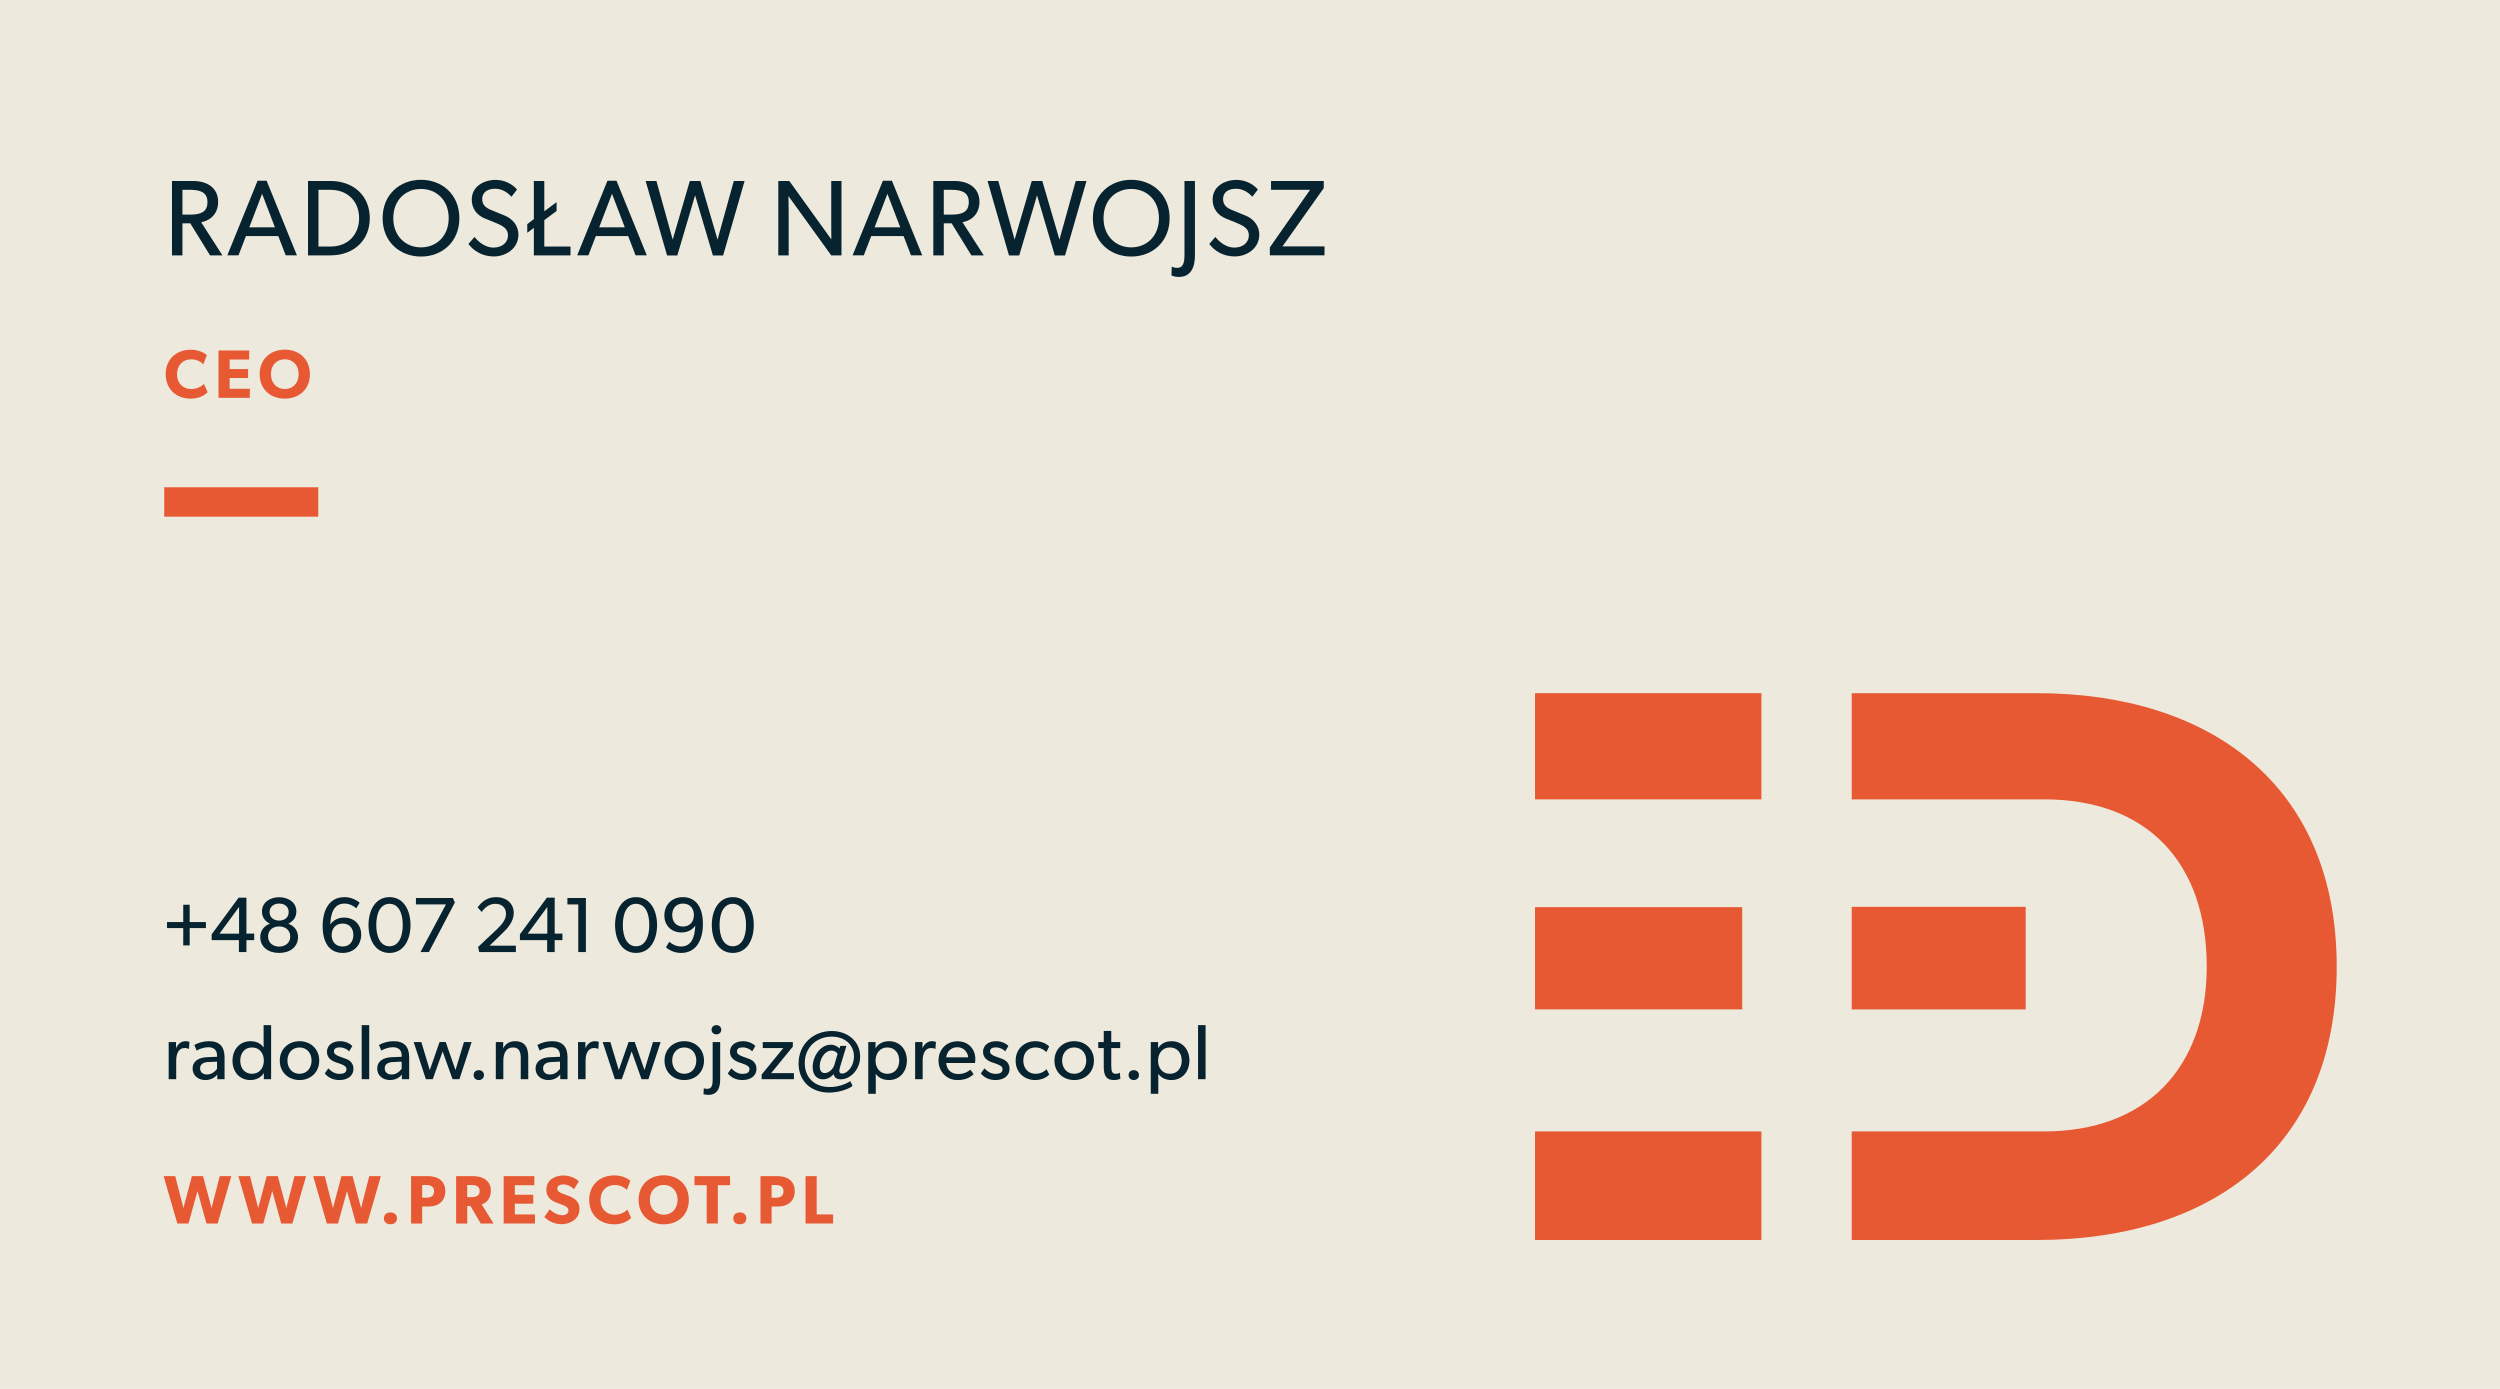
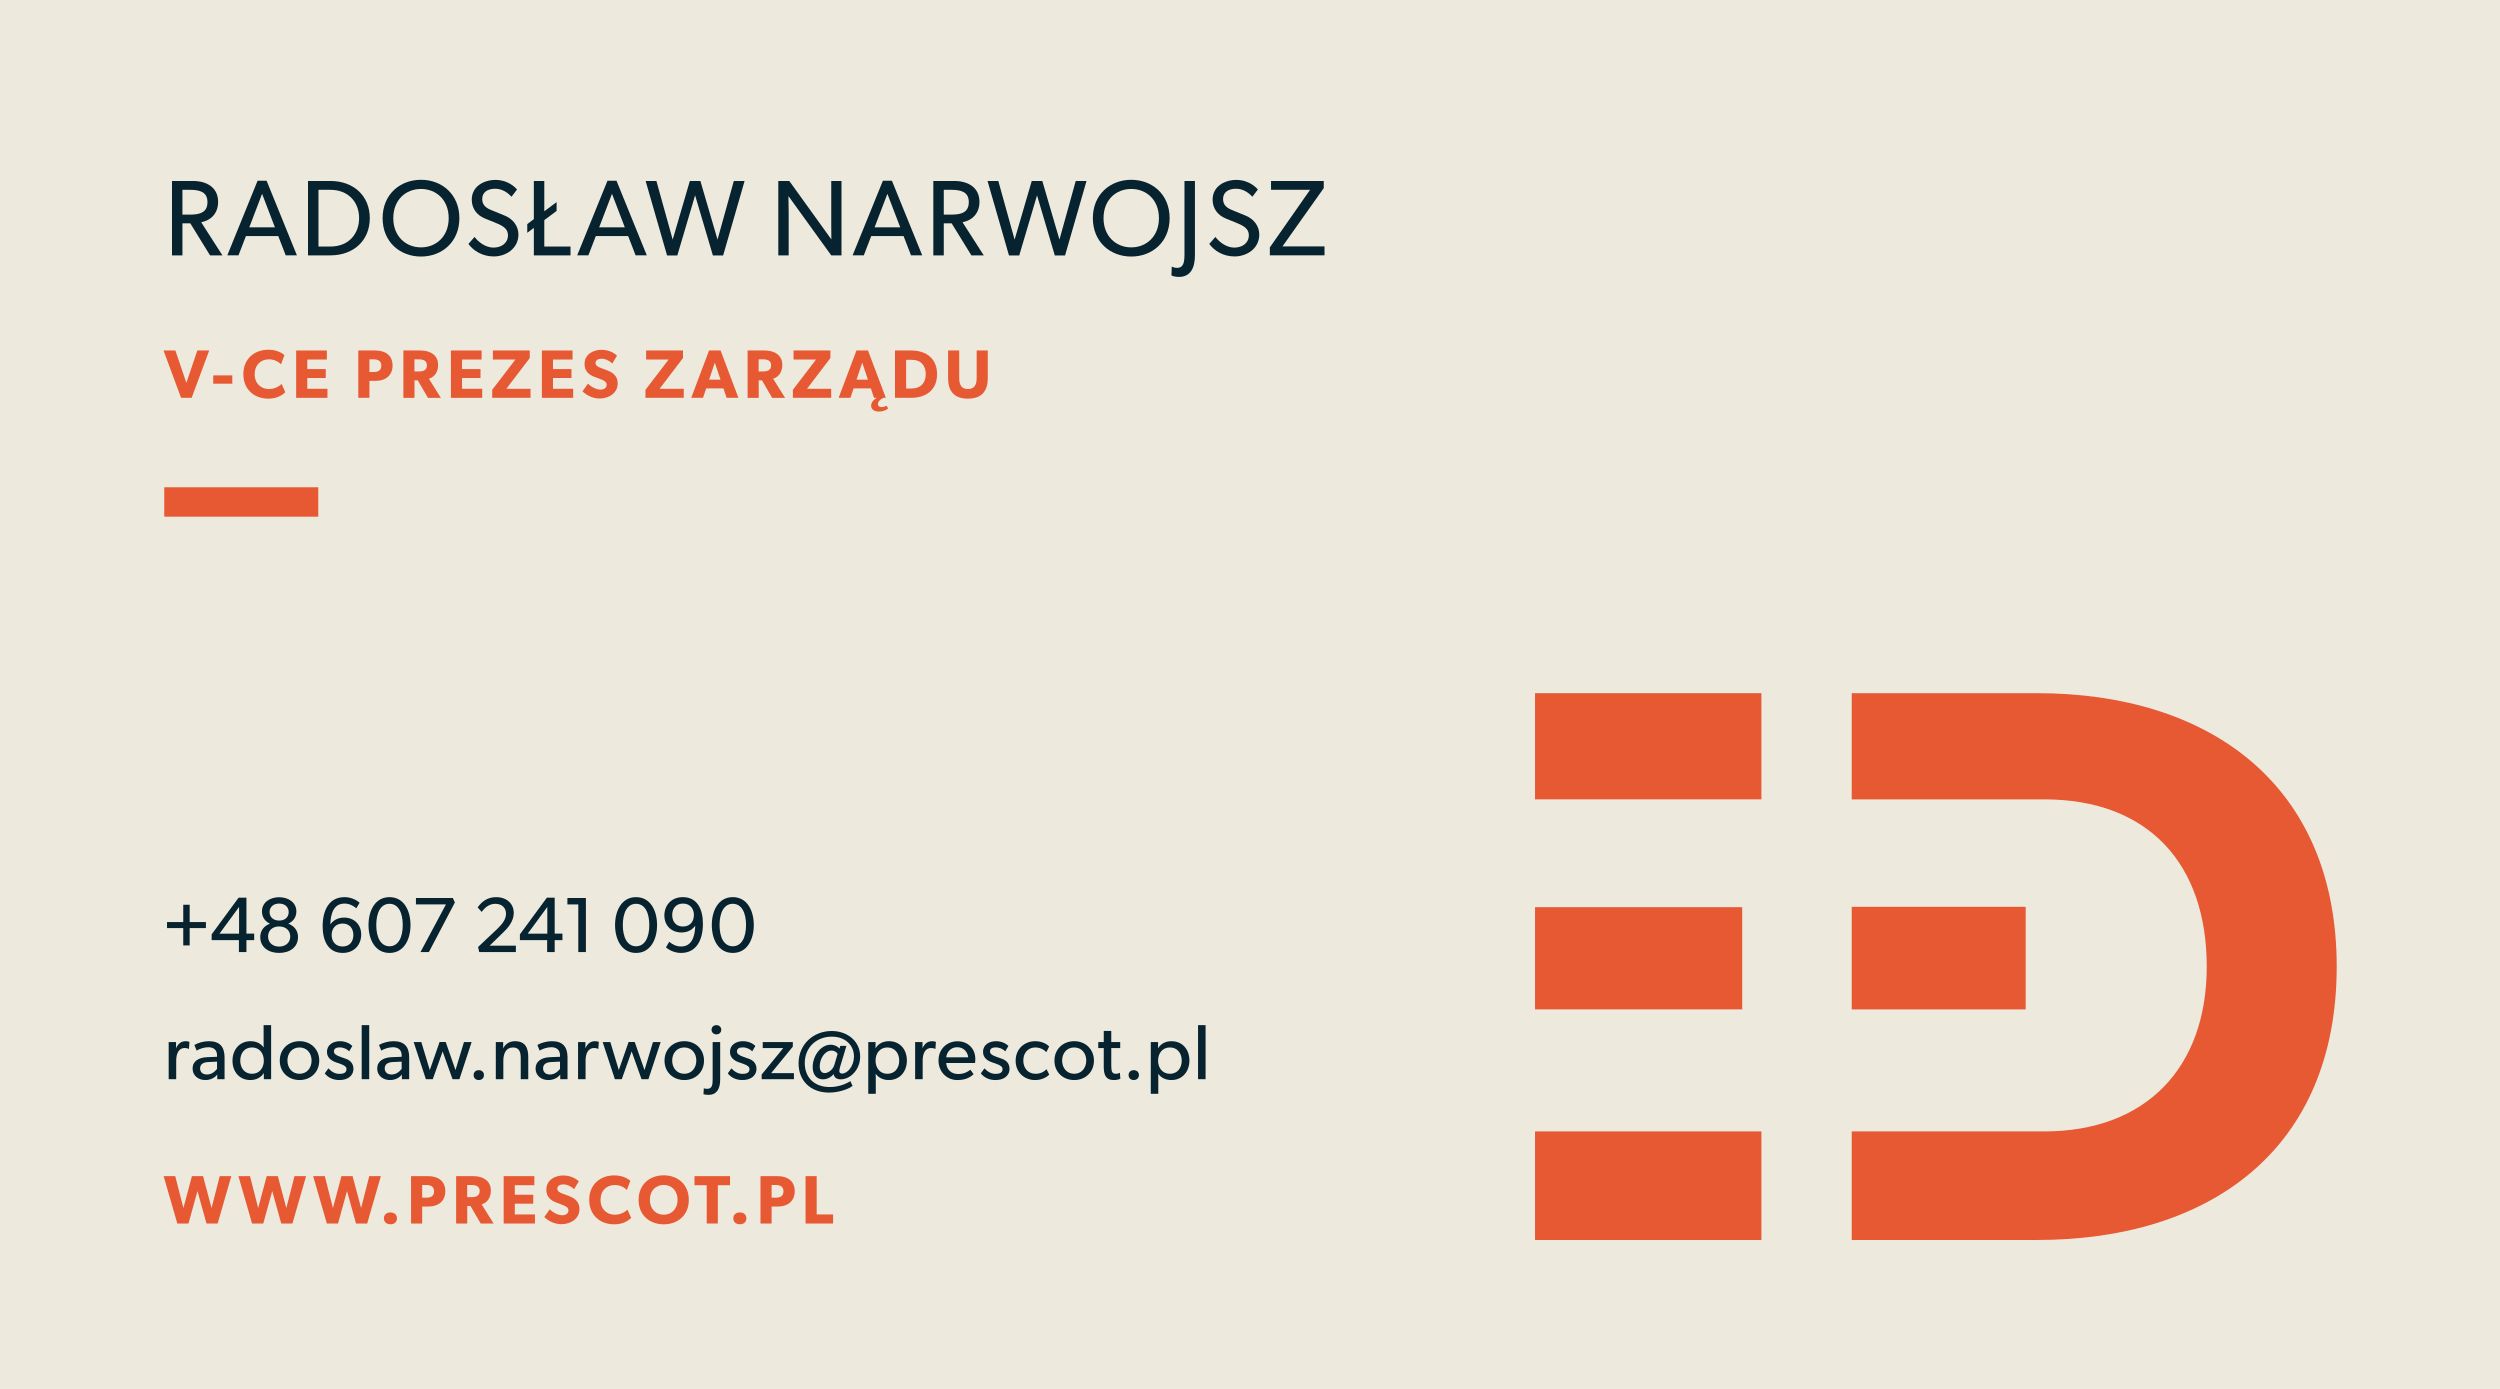
<svg xmlns="http://www.w3.org/2000/svg" version="1.1" width="255.118" height="141.732" viewBox="0 0 255.118 141.732">
  <defs>
    <clipPath id="clip_1">
      <path transform="matrix(1,0,0,-1,-4.251969,145.984)" d="M4.252 4.252H259.37V145.984H4.252Z" clip-rule="evenodd" />
    </clipPath>
    <clipPath id="clip_2">
      <path transform="matrix(1,0,0,-1,-4.251969,145.984)" d="M0 150.236H263.622V0H0Z" />
    </clipPath>
  </defs>
  <g clip-path="url(#clip_1)">
    <path transform="matrix(1,0,0,-1,-4.251969,145.984)" d="M0 0H263.622V150.236H0Z" fill="#eee9dd" />
    <path transform="matrix(1,0,0,-1,-4.251969,145.984)" d="M193.215 42.975H210.966V53.445H193.215Z" fill="#e65933" />
    <g clip-path="url(#clip_2)">
      <path transform="matrix(1,0,0,-1,207.8851,70.73702)" d="M0 0H-18.922V-10.836H-5.903 .729C11.322-10.836 17.307-17.387 17.307-27.901 17.307-38.252 11.08-44.721 .729-44.721H-5.903-18.922V-55.8H0C17.63-55.8 30.569-46.581 30.569-27.901 30.569-9.3 17.549 0 0 0" fill="#e65933" />
      <path transform="matrix(1,0,0,-1,-4.251969,145.984)" d="M160.898 19.447H183.998V30.526H160.898Z" fill="#e65933" />
      <path transform="matrix(1,0,0,-1,-4.251969,145.984)" d="M182.04 53.411H160.898V42.979H182.04Z" fill="#e65933" />
      <path transform="matrix(1,0,0,-1,-4.251969,145.984)" d="M160.898 64.411H183.998V75.247H160.898Z" fill="#e65933" />
      <path transform="matrix(1,0,0,-1,16.69963,120.0222)" d="M0 0H1.184L2.017-3.257 2.885 0H4.02L4.889-3.257 5.722 0H6.905L5.512-4.833H4.37L3.452-1.521 2.535-4.833H1.394Z" fill="#e65933" />
      <path transform="matrix(1,0,0,-1,24.32953,120.0222)" d="M0 0H1.184L2.017-3.257 2.885 0H4.02L4.889-3.257 5.722 0H6.905L5.512-4.833H4.37L3.452-1.521 2.535-4.833H1.394Z" fill="#e65933" />
      <path transform="matrix(1,0,0,-1,31.95933,120.0222)" d="M0 0H1.184L2.017-3.257 2.885 0H4.02L4.889-3.257 5.722 0H6.905L5.512-4.833H4.37L3.452-1.521 2.535-4.833H1.394Z" fill="#e65933" />
      <path transform="matrix(1,0,0,-1,39.17613,124.3298)" d="M0 0C0 .378 .273 .603 .665 .603 1.064 .603 1.331 .378 1.331 0 1.331-.378 1.064-.603 .665-.603 .273-.603 0-.378 0 0" fill="#e65933" />
      <path transform="matrix(1,0,0,-1,44.29433,121.57)" d="M0 0C0 .427-.266 .644-.777 .644H-1.212V-.651H-.777C-.301-.651 0-.463 0 0M-2.346 1.548H-.616C.441 1.548 1.148 1.029 1.148 .014 1.148-.953 .505-1.556-.616-1.556H-1.212V-3.285H-2.346Z" fill="#e65933" />
      <path transform="matrix(1,0,0,-1,48.94963,121.5427)" d="M0 0C0 .441-.315 .616-.827 .616H-1.275V-.623H-.827C-.337-.623 0-.462 0 0M-2.402 1.521H-.666C.356 1.521 1.142 1.037 1.142 .042 1.142-.651 .798-1.177 .203-1.365L1.421-3.313H.104L-.939-1.526H-1.269V-3.313H-2.402Z" fill="#e65933" />
      <path transform="matrix(1,0,0,-1,51.39783,120.0222)" d="M0 0H3.131V-.925H1.135V-1.898H3.019V-2.809H1.135V-3.908H3.193V-4.833H0Z" fill="#e65933" />
      <path transform="matrix(1,0,0,-1,55.54143,124.197)" d="M0 0 .561 .792C.932 .413 1.45 .183 1.842 .183 2.179 .183 2.466 .351 2.466 .673 2.466 .918 2.298 1.079 1.898 1.226L1.226 1.478C.631 1.702 .21 2.095 .21 2.788 .21 3.811 1.128 4.244 1.947 4.244 2.55 4.244 3.152 4.006 3.523 3.649L3.04 2.844C2.76 3.124 2.34 3.334 1.94 3.334 1.611 3.334 1.331 3.194 1.331 2.906 1.331 2.599 1.639 2.479 1.821 2.409L2.543 2.137C3.152 1.905 3.593 1.527 3.593 .819 3.593-.217 2.641-.729 1.744-.729 1.016-.729 .42-.385 0 0" fill="#e65933" />
      <path transform="matrix(1,0,0,-1,60.12734,122.4392)" d="M0 0C0 1.555 1.12 2.493 2.549 2.493 3.284 2.493 3.838 2.248 4.195 1.947L3.845 1.009C3.578 1.275 3.151 1.513 2.612 1.513 1.785 1.513 1.155 .953 1.155 0 1.155-.966 1.807-1.52 2.612-1.52 3.158-1.52 3.648-1.268 3.9-.994L4.279-1.842C3.922-2.199 3.361-2.5 2.556-2.5 1.106-2.5 0-1.562 0 0" fill="#e65933" />
      <path transform="matrix(1,0,0,-1,69.14493,122.4323)" d="M0 0C0 .925-.609 1.514-1.415 1.514-2.22 1.514-2.829 .932-2.829 0-2.829-.938-2.22-1.526-1.415-1.526-.609-1.526 0-.938 0 0M-3.978-.014C-3.978 1.556-2.851 2.494-1.415 2.494 .021 2.494 1.148 1.556 1.148-.014 1.148-1.575 .021-2.507-1.415-2.507-2.851-2.507-3.978-1.575-3.978-.014" fill="#e65933" />
      <path transform="matrix(1,0,0,-1,72.11853,120.947)" d="M0 0H-1.247V.925H2.381V0H1.135V-3.908H0Z" fill="#e65933" />
      <path transform="matrix(1,0,0,-1,74.83344,124.3298)" d="M0 0C0 .378 .273 .603 .666 .603 1.065 .603 1.331 .378 1.331 0 1.331-.378 1.065-.603 .666-.603 .273-.603 0-.378 0 0" fill="#e65933" />
      <path transform="matrix(1,0,0,-1,79.95253,121.57)" d="M0 0C0 .427-.267 .644-.777 .644H-1.212V-.651H-.777C-.302-.651 0-.463 0 0M-2.347 1.548H-.616C.44 1.548 1.148 1.029 1.148 .014 1.148-.953 .504-1.556-.616-1.556H-1.212V-3.285H-2.347Z" fill="#e65933" />
      <path transform="matrix(1,0,0,-1,82.20453,120.0222)" d="M0 0H1.135V-3.908H2.809V-4.833H0Z" fill="#e65933" />
      <path transform="matrix(1,0,0,-1,21.17033,20.62473)" d="M0 0C0 1.001-.727 1.254-1.771 1.254H-2.553V-1.276H-1.771C-.693-1.276 0-1.012 0 0M-3.62 2.156H-1.475C-.033 2.156 1.089 1.464 1.089 .022 1.089-1.089 .418-1.848-.639-2.057L1.528-5.435H.264L-1.75-2.167H-2.553V-5.435H-3.62Z" fill="#06232f" />
      <path transform="matrix(1,0,0,-1,28.05603,23.19892)" d="M0 0-1.31 3.422-2.618 0ZM-1.771 4.753H-.848L2.244-2.86H1.1L.341-.891H-2.96L-3.719-2.86H-4.862Z" fill="#06232f" />
      <path transform="matrix(1,0,0,-1,36.64683,22.26343)" d="M0 0C0 1.727-1.188 2.893-2.927 2.893H-4.147V-2.894H-2.927C-.99-2.894 0-1.529 0 0M-5.215 3.795H-2.927C-.561 3.795 1.089 2.277 1.089 0 1.089-2.277-.561-3.796-2.927-3.796H-5.215Z" fill="#06232f" />
      <path transform="matrix(1,0,0,-1,45.78853,22.26343)" d="M0 0C0 1.87-1.276 2.981-2.828 2.981-4.379 2.981-5.655 1.87-5.655 0-5.655-1.859-4.368-2.981-2.828-2.981-1.276-2.981 0-1.859 0 0M-6.744 0C-6.744 2.431-4.962 3.916-2.828 3.916-.693 3.916 1.089 2.431 1.089 0 1.089-2.432-.693-3.917-2.828-3.917-4.962-3.917-6.744-2.432-6.744 0" fill="#06232f" />
      <path transform="matrix(1,0,0,-1,47.80023,24.89333)" d="M0 0 .627 .715C1.012 .198 1.749-.374 2.552-.374 3.377-.374 4.037 .088 4.037 .892 4.037 1.529 3.553 1.838 2.816 2.135L1.683 2.597C.868 2.927 .341 3.608 .341 4.521 .341 5.875 1.572 6.535 2.783 6.535 3.674 6.535 4.478 6.117 4.961 5.556L4.4 4.819C4.026 5.215 3.476 5.633 2.728 5.633 1.979 5.633 1.408 5.292 1.408 4.588 1.408 3.928 1.837 3.652 2.387 3.433L3.729 2.883C4.554 2.542 5.104 1.815 5.104 .957 5.104-.451 3.85-1.276 2.585-1.276 1.43-1.276 .517-.704 0 0" fill="#06232f" />
      <path transform="matrix(1,0,0,-1,54.47693,23.25362)" d="M0 0-.671-.506V.385L0 .891V4.785H1.067V1.694L2.321 2.629V1.727L1.067 .792V-1.903H3.741V-2.806H0Z" fill="#06232f" />
      <path transform="matrix(1,0,0,-1,63.76113,23.19892)" d="M0 0-1.31 3.422-2.618 0ZM-1.771 4.753H-.848L2.244-2.86H1.1L.341-.891H-2.96L-3.719-2.86H-4.862Z" fill="#06232f" />
      <path transform="matrix(1,0,0,-1,65.88423,18.46852)" d="M0 0H1.1L2.762-5.984 4.511 0H5.589L7.338-5.984 8.999 0H10.1L7.91-7.602H6.865L5.05-1.463 3.234-7.602H2.189Z" fill="#06232f" />
      <path transform="matrix(1,0,0,-1,79.42423,18.46852)" d="M0 0H1.122L5.413-5.963C5.402-5.875 5.402-5.115 5.402-4.455V0H6.447V-7.591H5.402L1.034-1.54C1.045-1.683 1.057-2.486 1.057-3.103V-7.591H0Z" fill="#06232f" />
      <path transform="matrix(1,0,0,-1,91.86663,23.19892)" d="M0 0-1.31 3.422-2.618 0ZM-1.771 4.753H-.848L2.244-2.86H1.1L.341-.891H-2.96L-3.719-2.86H-4.862Z" fill="#06232f" />
      <path transform="matrix(1,0,0,-1,98.86273,20.62473)" d="M0 0C0 1.001-.727 1.254-1.771 1.254H-2.553V-1.276H-1.771C-.693-1.276 0-1.012 0 0M-3.62 2.156H-1.475C-.033 2.156 1.089 1.464 1.089 .022 1.089-1.089 .418-1.848-.639-2.057L1.529-5.435H.264L-1.75-2.167H-2.553V-5.435H-3.62Z" fill="#06232f" />
      <path transform="matrix(1,0,0,-1,100.7758,18.46852)" d="M0 0H1.1L2.762-5.984 4.511 0H5.589L7.338-5.984 8.999 0H10.1L7.91-7.602H6.865L5.05-1.463 3.234-7.602H2.189Z" fill="#06232f" />
      <path transform="matrix(1,0,0,-1,118.267,22.26343)" d="M0 0C0 1.87-1.276 2.981-2.828 2.981-4.379 2.981-5.655 1.87-5.655 0-5.655-1.859-4.368-2.981-2.828-2.981-1.276-2.981 0-1.859 0 0M-6.744 0C-6.744 2.431-4.962 3.916-2.828 3.916-.693 3.916 1.089 2.431 1.089 0 1.089-2.432-.693-3.917-2.828-3.917-4.962-3.917-6.744-2.432-6.744 0" fill="#06232f" />
      <path transform="matrix(1,0,0,-1,119.5414,28.10523)" d="M0 0 .033 .901C.144 .836 .363 .77 .583 .77 1.145 .77 1.331 1.187 1.331 2.101V9.637H2.398V2.057C2.398 .825 1.991-.154 .759-.154 .407-.154 .144-.077 0 0" fill="#06232f" />
      <path transform="matrix(1,0,0,-1,123.4017,24.89333)" d="M0 0 .628 .715C1.013 .198 1.75-.374 2.553-.374 3.378-.374 4.038 .088 4.038 .892 4.038 1.529 3.554 1.838 2.816 2.135L1.684 2.597C.869 2.927 .342 3.608 .342 4.521 .342 5.875 1.573 6.535 2.784 6.535 3.675 6.535 4.479 6.117 4.962 5.556L4.401 4.819C4.027 5.215 3.477 5.633 2.729 5.633 1.98 5.633 1.408 5.292 1.408 4.588 1.408 3.928 1.838 3.652 2.388 3.433L3.73 2.883C4.555 2.542 5.105 1.815 5.105 .957 5.105-.451 3.851-1.276 2.586-1.276 1.431-1.276 .518-.704 0 0" fill="#06232f" />
      <path transform="matrix(1,0,0,-1,129.5843,25.24483)" d="M0 0 4.104 5.874H.121V6.776H5.501V6.051L1.287 .099H5.578V-.814H0Z" fill="#06232f" />
      <path transform="matrix(1,0,0,-1,18.70063,94.70873)" d="M0 0H-1.655V.615H0V2.382H.655V.615H2.311V0H.655V-1.768H0Z" fill="#06232f" />
      <path transform="matrix(1,0,0,-1,24.39593,95.27712)" d="M0 0V2.727L-1.999 0ZM-.016-.663H-2.798V-.071L-.048 3.67H.752V.008H1.543V-.663H.752V-1.879H-.016Z" fill="#06232f" />
      <path transform="matrix(1,0,0,-1,29.46033,93.07782)" d="M0 0C0 .552-.416 .871-.976 .871-1.527 .871-1.951 .552-1.951 0-1.951-.552-1.527-.863-.976-.863-.416-.863 0-.552 0 0M.159-2.495C.159-1.847-.328-1.463-.976-1.463-1.623-1.463-2.104-1.847-2.104-2.495-2.104-3.143-1.592-3.519-.976-3.519-.353-3.519 .159-3.143 .159-2.495M-2.902-2.543C-2.902-1.879-2.503-1.399-1.928-1.191V-1.176C-2.287-1-2.727-.64-2.727 .072-2.727 .999-1.903 1.519-.976 1.519-.049 1.519 .783 .999 .783 .072 .783-.64 .335-1-.024-1.176V-1.191C.552-1.399 .951-1.879 .951-2.543 .951-3.582 .111-4.166-.976-4.166-2.063-4.166-2.902-3.582-2.902-2.543" fill="#06232f" />
      <path transform="matrix(1,0,0,-1,36.05993,95.42062)" d="M0 0C0 .615-.336 1.175-1.096 1.175-1.863 1.175-2.215 .615-2.215 0-2.215-.607-1.863-1.167-1.096-1.167-.336-1.167 0-.607 0 0M-3.135 .903C-3.135 2.494-2.503 3.87-.904 3.87-.305 3.87 .239 3.638 .64 3.302L.304 2.734C-.017 2.998-.416 3.214-.904 3.214-1.991 3.214-2.319 2.215-2.352 1.087-2.087 1.455-1.647 1.783-.944 1.783 .048 1.783 .799 1.111 .799 .048 .799-.983 .096-1.823-1.088-1.823-2.567-1.823-3.135-.584-3.135 .903" fill="#06232f" />
      <path transform="matrix(1,0,0,-1,41.09904,94.39723)" d="M0 0C0 1.271-.455 2.167-1.351 2.167-2.246 2.167-2.702 1.271-2.702 0-2.702-1.264-2.246-2.167-1.351-2.167-.455-2.167 0-1.264 0 0M-3.494 0C-3.494 1.439-2.838 2.847-1.351 2.847 .137 2.847 .792 1.439 .792 0 .792-1.432 .145-2.847-1.351-2.847-2.846-2.847-3.494-1.432-3.494 0" fill="#06232f" />
      <path transform="matrix(1,0,0,-1,45.50723,92.29463)" d="M0 0H-3.062V.656H.704L.912 .2-1.742-4.861H-2.598Z" fill="#06232f" />
      <path transform="matrix(1,0,0,-1,48.78943,96.63643)" d="M0 0 1.959 1.848C2.479 2.343 2.847 2.831 2.847 3.398 2.847 3.982 2.446 4.406 1.759 4.406 1.104 4.406 .655 3.982 .368 3.574L-.048 4.038C.32 4.558 .888 5.086 1.831 5.086 2.919 5.086 3.638 4.422 3.638 3.471 3.638 2.607 3.015 1.919 2.574 1.495L1.176 .137H3.854V-.52H.112Z" fill="#06232f" />
      <path transform="matrix(1,0,0,-1,55.85193,95.27712)" d="M0 0V2.727L-1.999 0ZM-.016-.663H-2.798V-.071L-.048 3.67H.752V.008H1.543V-.663H.752V-1.879H-.016Z" fill="#06232f" />
      <path transform="matrix(1,0,0,-1,59.01313,92.29463)" d="M0 0H-1.111V.656H.775V-4.861H0Z" fill="#06232f" />
      <path transform="matrix(1,0,0,-1,66.25923,94.39723)" d="M0 0C0 1.271-.455 2.167-1.351 2.167-2.246 2.167-2.702 1.271-2.702 0-2.702-1.264-2.246-2.167-1.351-2.167-.455-2.167 0-1.264 0 0M-3.494 0C-3.494 1.439-2.838 2.847-1.351 2.847 .137 2.847 .792 1.439 .792 0 .792-1.432 .145-2.847-1.351-2.847-2.846-2.847-3.494-1.432-3.494 0" fill="#06232f" />
      <path transform="matrix(1,0,0,-1,70.81194,93.37373)" d="M0 0C0 .607-.352 1.167-1.119 1.167-1.879 1.167-2.215 .607-2.215 0-2.215-.616-1.879-1.176-1.119-1.176-.352-1.176 0-.616 0 0M-2.854-3.303-2.519-2.734C-2.199-2.998-1.799-3.214-1.312-3.214-.224-3.214 .104-2.215 .136-1.088-.128-1.455-.567-1.783-1.271-1.783-2.263-1.783-3.015-1.111-3.015-.048-3.015 .983-2.311 1.823-1.128 1.823 .352 1.823 .919 .584 .919-.903 .919-2.495 .288-3.87-1.312-3.87-1.911-3.87-2.455-3.638-2.854-3.303" fill="#06232f" />
      <path transform="matrix(1,0,0,-1,76.13123,94.39723)" d="M0 0C0 1.271-.456 2.167-1.352 2.167-2.247 2.167-2.703 1.271-2.703 0-2.703-1.264-2.247-2.167-1.352-2.167-.456-2.167 0-1.264 0 0M-3.494 0C-3.494 1.439-2.839 2.847-1.352 2.847 .136 2.847 .791 1.439 .791 0 .791-1.432 .144-2.847-1.352-2.847-2.847-2.847-3.494-1.432-3.494 0" fill="#06232f" />
      <path transform="matrix(1,0,0,-1,17.21333,106.3386)" d="M0 0H.751V-.632C.975-.12 1.327 .088 1.734 .088 1.887 .088 2.03 .056 2.118 .016L2.07-.703C1.942-.64 1.791-.607 1.631-.607 1.007-.607 .768-1.207 .768-1.895V-3.79H0Z" fill="#06232f" />
      <path transform="matrix(1,0,0,-1,22.14783,109.0808)" d="M0 0V.743L-.88 .703C-1.495 .68-1.728 .416-1.728 .056-1.728-.304-1.487-.568-1.032-.568-.6-.568-.272-.336 0 0M-2.495 .04C-2.495 .783-1.879 1.167-1.008 1.199L0 1.239V1.383C0 1.935-.344 2.215-.896 2.215-1.304 2.215-1.8 2.047-2.079 1.871L-2.312 2.446C-1.919 2.67-1.367 2.83-.832 2.83 .256 2.83 .768 2.286 .768 1.167V-1.048H.023V-.568C-.145-.808-.561-1.136-1.191-1.136-1.896-1.136-2.495-.696-2.495 .04" fill="#06232f" />
      <path transform="matrix(1,0,0,-1,26.92323,108.2331)" d="M0 0C0 .759-.456 1.343-1.207 1.343-1.967 1.343-2.406 .759-2.406 0-2.406-.76-1.967-1.344-1.207-1.344-.456-1.344 0-.76 0 0M-3.198-.017C-3.198 1.111-2.486 1.982-1.359 1.982-.815 1.982-.328 1.782-.016 1.343-.023 1.415-.023 1.631-.023 1.774V3.622H.744V-1.896H0V-1.264C-.279-1.735-.808-1.983-1.375-1.983-2.486-1.983-3.198-1.136-3.198-.017" fill="#06232f" />
      <path transform="matrix(1,0,0,-1,31.79533,108.2253)" d="M0 0C0 .743-.472 1.335-1.231 1.335-1.991 1.335-2.463 .743-2.463 0-2.463-.752-1.991-1.352-1.231-1.352-.472-1.352 0-.752 0 0M-3.246-.008C-3.246 1.167-2.367 1.975-1.224 1.975-.097 1.975 .783 1.167 .783-.008 .783-1.191-.097-1.991-1.224-1.991-2.367-1.991-3.246-1.191-3.246-.008" fill="#06232f" />
      <path transform="matrix(1,0,0,-1,33.14104,109.5368)" d="M0 0 .367 .512C.703 .16 1.047-.048 1.511-.048 1.927-.048 2.215 .072 2.215 .439 2.215 .655 2.07 .808 1.519 1L1.191 1.111C.687 1.279 .224 1.583 .224 2.199 .224 2.902 .831 3.286 1.551 3.286 2.118 3.286 2.574 3.047 2.814 2.799L2.494 2.255C2.271 2.479 1.91 2.654 1.526 2.654 1.175 2.654 .936 2.535 .936 2.247 .936 2.007 1.111 1.863 1.583 1.695L2.183 1.479C2.622 1.319 2.926 .983 2.926 .472 2.926-.296 2.278-.68 1.495-.68 .848-.68 .319-.416 0 0" fill="#06232f" />
      <path transform="matrix(1,0,0,-1,-4.251969,145.984)" d="M41.161 41.373H41.929V35.855H41.161Z" fill="#06232f" />
      <path transform="matrix(1,0,0,-1,40.98773,109.0808)" d="M0 0V.743L-.88 .703C-1.495 .68-1.728 .416-1.728 .056-1.728-.304-1.487-.568-1.032-.568-.6-.568-.272-.336 0 0M-2.495 .04C-2.495 .783-1.879 1.167-1.008 1.199L0 1.239V1.383C0 1.935-.344 2.215-.896 2.215-1.304 2.215-1.8 2.047-2.079 1.871L-2.312 2.446C-1.919 2.67-1.367 2.83-.832 2.83 .256 2.83 .768 2.286 .768 1.167V-1.048H.023V-.568C-.145-.808-.561-1.136-1.191-1.136-1.896-1.136-2.495-.696-2.495 .04" fill="#06232f" />
      <path transform="matrix(1,0,0,-1,42.21233,106.3386)" d="M0 0H.783L1.647-2.862 2.646 .008H3.271L4.27-2.862 5.133 0H5.917L4.67-3.79H3.966L2.958-.959 1.951-3.79H1.247Z" fill="#06232f" />
      <path transform="matrix(1,0,0,-1,48.33243,109.7126)" d="M0 0C0 .312 .216 .504 .527 .504 .831 .504 1.055 .312 1.055 0 1.055-.296 .831-.504 .527-.504 .216-.504 0-.296 0 0" fill="#06232f" />
      <path transform="matrix(1,0,0,-1,50.59613,106.3386)" d="M0 0H.752V-.655C.96-.176 1.432 .088 1.943 .088 3.038 .088 3.311-.624 3.311-1.527V-3.79H2.543V-1.663C2.543-1.071 2.431-.552 1.751-.552 1.048-.552 .768-1.159 .768-1.911V-3.79H0Z" fill="#06232f" />
      <path transform="matrix(1,0,0,-1,57.14683,109.0808)" d="M0 0V.743L-.88 .703C-1.495 .68-1.727 .416-1.727 .056-1.727-.304-1.487-.568-1.031-.568-.6-.568-.271-.336 0 0M-2.494 .04C-2.494 .783-1.879 1.167-1.008 1.199L0 1.239V1.383C0 1.935-.344 2.215-.896 2.215-1.303 2.215-1.799 2.047-2.079 1.871L-2.311 2.446C-1.919 2.67-1.367 2.83-.831 2.83 .256 2.83 .768 2.286 .768 1.167V-1.048H.024V-.568C-.144-.808-.56-1.136-1.191-1.136-1.895-1.136-2.494-.696-2.494 .04" fill="#06232f" />
      <path transform="matrix(1,0,0,-1,58.98863,106.3386)" d="M0 0H.751V-.632C.975-.12 1.327 .088 1.734 .088 1.887 .088 2.03 .056 2.118 .016L2.07-.703C1.942-.64 1.791-.607 1.631-.607 1.007-.607 .768-1.207 .768-1.895V-3.79H0Z" fill="#06232f" />
      <path transform="matrix(1,0,0,-1,61.50044,106.3386)" d="M0 0H.783L1.647-2.862 2.646 .008H3.271L4.27-2.862 5.133 0H5.917L4.67-3.79H3.966L2.958-.959 1.951-3.79H1.247Z" fill="#06232f" />
      <path transform="matrix(1,0,0,-1,71.05803,108.2253)" d="M0 0C0 .743-.472 1.335-1.231 1.335-1.99 1.335-2.463 .743-2.463 0-2.463-.752-1.99-1.352-1.231-1.352-.472-1.352 0-.752 0 0M-3.246-.008C-3.246 1.167-2.366 1.975-1.223 1.975-.096 1.975 .784 1.167 .784-.008 .784-1.191-.096-1.991-1.223-1.991-2.366-1.991-3.246-1.191-3.246-.008" fill="#06232f" />
      <path transform="matrix(1,0,0,-1,72.61173,105.0827)" d="M0 0C0 .271 .208 .472 .496 .472 .784 .472 .992 .271 .992 0 .992-.272 .784-.473 .496-.473 .208-.473 0-.272 0 0M-.823-6.581-.791-5.974C-.687-6.013-.575-6.029-.432-6.029 .064-6.029 .112-5.59 .112-5.062V-1.256H.88V-5.086C.88-6.013 .544-6.645-.319-6.645-.503-6.645-.728-6.613-.823-6.581" fill="#06232f" />
      <path transform="matrix(1,0,0,-1,74.26793,109.5368)" d="M0 0 .368 .512C.704 .16 1.048-.048 1.512-.048 1.927-.048 2.215 .072 2.215 .439 2.215 .655 2.071 .808 1.52 1L1.191 1.111C.687 1.279 .224 1.583 .224 2.199 .224 2.902 .832 3.286 1.552 3.286 2.119 3.286 2.575 3.047 2.814 2.799L2.495 2.255C2.271 2.479 1.911 2.654 1.527 2.654 1.176 2.654 .936 2.535 .936 2.247 .936 2.007 1.111 1.863 1.583 1.695L2.183 1.479C2.623 1.319 2.927 .983 2.927 .472 2.927-.296 2.279-.68 1.495-.68 .848-.68 .32-.416 0 0" fill="#06232f" />
      <path transform="matrix(1,0,0,-1,77.72403,109.6569)" d="M0 0 2.207 2.703H.111V3.318H3.182V2.854L.968 .145H3.294V-.472H0Z" fill="#06232f" />
      <path transform="matrix(1,0,0,-1,85.14594,108.6648)" d="M0 0 .328 1.111C.264 1.271 .04 1.455-.296 1.455-1 1.455-1.495 .591-1.495-.145-1.495-.664-1.247-.84-.983-.84-.607-.84-.144-.48 0 0M-3.654 .144C-3.654 2.126-2.111 3.454-.28 3.454 1.352 3.454 2.631 2.398 2.631 .855 2.631-.512 1.615-1.479 .647-1.479 .191-1.479-.024-1.256-.072-.944-.392-1.312-.792-1.479-1.167-1.479-1.751-1.479-2.215-1.072-2.215-.225-2.215 .887-1.415 2.055-.376 2.055 .023 2.055 .336 1.879 .52 1.663L.607 1.935H1.231L.584-.2C.535-.36 .504-.544 .504-.632 .504-.8 .607-.888 .791-.888 1.343-.888 1.999-.128 1.999 .855 1.999 1.967 1.151 2.878-.264 2.878-1.799 2.878-3.022 1.807-3.022 .176-3.022-1.279-2.055-2.264-.472-2.264 .376-2.264 1.127-1.983 1.631-1.663L1.854-2.144C1.52-2.439 .512-2.831-.552-2.831-2.383-2.831-3.654-1.663-3.654 .144" fill="#06232f" />
      <path transform="matrix(1,0,0,-1,91.76213,108.2331)" d="M0 0C0 .759-.448 1.343-1.208 1.343-1.959 1.343-2.415 .759-2.415 0-2.415-.76-1.959-1.344-1.208-1.344-.448-1.344 0-.76 0 0M-3.158 1.895H-2.415V1.255C-2.119 1.759-1.607 1.982-1.04 1.982 .071 1.982 .783 1.135 .783 .016 .783-1.111 .071-1.983-1.056-1.983-1.6-1.983-2.087-1.783-2.399-1.344-2.391-1.416-2.391-1.632-2.391-1.775V-3.383H-3.158Z" fill="#06232f" />
      <path transform="matrix(1,0,0,-1,93.38713,106.3386)" d="M0 0H.752V-.632C.976-.12 1.327 .088 1.735 .088 1.887 .088 2.031 .056 2.119 .016L2.071-.703C1.943-.64 1.791-.607 1.631-.607 1.008-.607 .768-1.207 .768-1.895V-3.79H0Z" fill="#06232f" />
      <path transform="matrix(1,0,0,-1,97.68203,106.8659)" d="M0 0C-.743 0-1.087-.6-1.119-1.031H1.12C1.088-.6 .744 0 0 0M-1.91-1.359C-1.91-.16-1.031 .607 .032 .607 1.096 .607 1.848-.145 1.848-1.208 1.848-1.376 1.831-1.527 1.815-1.607H-1.127C-1.071-2.319-.591-2.734 .104-2.734 .624-2.734 1.023-2.559 1.344-2.295L1.672-2.751C1.304-3.087 .848-3.351 .009-3.351-1.055-3.351-1.91-2.519-1.91-1.359" fill="#06232f" />
      <path transform="matrix(1,0,0,-1,100.0912,109.5368)" d="M0 0 .368 .512C.704 .16 1.048-.048 1.512-.048 1.927-.048 2.215 .072 2.215 .439 2.215 .655 2.071 .808 1.52 1L1.191 1.111C.687 1.279 .224 1.583 .224 2.199 .224 2.902 .832 3.286 1.552 3.286 2.119 3.286 2.575 3.047 2.814 2.799L2.495 2.255C2.271 2.479 1.911 2.654 1.527 2.654 1.176 2.654 .936 2.535 .936 2.247 .936 2.007 1.111 1.863 1.583 1.695L2.183 1.479C2.623 1.319 2.927 .983 2.927 .472 2.927-.296 2.279-.68 1.495-.68 .848-.68 .32-.416 0 0" fill="#06232f" />
      <path transform="matrix(1,0,0,-1,103.6429,108.2419)" d="M0 0C0 1.216 .911 1.991 1.999 1.991 2.591 1.991 3.11 1.768 3.422 1.456L3.134 .872C2.854 1.168 2.446 1.352 2.015 1.352 1.287 1.352 .783 .832 .783 .017 .783-.775 1.271-1.335 2.039-1.335 2.486-1.335 2.878-1.159 3.15-.863L3.43-1.415C3.143-1.727 2.599-1.975 1.991-1.975 .911-1.975 0-1.215 0 0" fill="#06232f" />
      <path transform="matrix(1,0,0,-1,110.849,108.2253)" d="M0 0C0 .743-.472 1.335-1.23 1.335-1.99 1.335-2.462 .743-2.462 0-2.462-.752-1.99-1.352-1.23-1.352-.472-1.352 0-.752 0 0M-3.246-.008C-3.246 1.167-2.366 1.975-1.223 1.975-.096 1.975 .784 1.167 .784-.008 .784-1.191-.096-1.991-1.223-1.991-2.366-1.991-3.246-1.191-3.246-.008" fill="#06232f" />
      <path transform="matrix(1,0,0,-1,112.6342,108.8571)" d="M0 0V1.903H-.56V2.519H0V3.654H.768V2.519H1.68V1.903H.768V.08C.768-.527 .88-.72 1.239-.72 1.424-.72 1.575-.664 1.647-.615L1.695-1.231C1.495-1.319 1.256-1.359 1.023-1.359 .248-1.359 0-.888 0 0" fill="#06232f" />
      <path transform="matrix(1,0,0,-1,115.1703,109.7126)" d="M0 0C0 .312 .216 .504 .527 .504 .831 .504 1.056 .312 1.056 0 1.056-.296 .831-.504 .527-.504 .216-.504 0-.296 0 0" fill="#06232f" />
      <path transform="matrix(1,0,0,-1,120.5922,108.2331)" d="M0 0C0 .759-.447 1.343-1.207 1.343-1.958 1.343-2.414 .759-2.414 0-2.414-.76-1.958-1.344-1.207-1.344-.447-1.344 0-.76 0 0M-3.158 1.895H-2.414V1.255C-2.118 1.759-1.606 1.982-1.039 1.982 .072 1.982 .784 1.135 .784 .016 .784-1.111 .072-1.983-1.055-1.983-1.599-1.983-2.087-1.783-2.398-1.344-2.391-1.416-2.391-1.632-2.391-1.775V-3.383H-3.158Z" fill="#06232f" />
      <path transform="matrix(1,0,0,-1,-4.251969,145.984)" d="M126.51 41.373H127.278V35.855H126.51Z" fill="#06232f" />
-       <path transform="matrix(1,0,0,-1,16.90953,38.18143)" d="M0 0C0 1.555 1.12 2.493 2.549 2.493 3.284 2.493 3.838 2.248 4.195 1.947L3.845 1.009C3.578 1.274 3.151 1.513 2.612 1.513 1.785 1.513 1.155 .952 1.155 0 1.155-.967 1.807-1.52 2.612-1.52 3.158-1.52 3.648-1.268 3.9-.994L4.279-1.842C3.922-2.199 3.361-2.5 2.556-2.5 1.106-2.5 0-1.562 0 0" fill="#e65933" />
-       <path transform="matrix(1,0,0,-1,22.29923,35.76533)" d="M0 0H3.131V-.924H1.135V-1.897H3.019V-2.809H1.135V-3.908H3.193V-4.832H0Z" fill="#e65933" />
-       <path transform="matrix(1,0,0,-1,30.47693,38.17452)" d="M0 0C0 .925-.609 1.513-1.415 1.513-2.22 1.513-2.829 .932-2.829 0-2.829-.938-2.22-1.526-1.415-1.526-.609-1.526 0-.938 0 0M-3.978-.014C-3.978 1.555-2.851 2.493-1.415 2.493 .021 2.493 1.148 1.555 1.148-.014 1.148-1.575 .021-2.507-1.415-2.507-2.851-2.507-3.978-1.575-3.978-.014" fill="#e65933" />
+       <path transform="matrix(1,0,0,-1,16.68493,35.76533)" d="M0 0H1.212L2.332-3.306 3.453 0H4.665L2.872-4.832H1.793Z" fill="#e65933" />
+       <path transform="matrix(1,0,0,-1,-4.251969,145.984)" d="M26.012 107.677H27.959V106.829H26.012Z" fill="#e65933" />
+       <path transform="matrix(1,0,0,-1,24.83343,38.18143)" d="M0 0C0 1.555 1.12 2.493 2.549 2.493 3.284 2.493 3.838 2.248 4.195 1.947L3.845 1.009C3.578 1.274 3.151 1.513 2.612 1.513 1.785 1.513 1.155 .952 1.155 0 1.155-.967 1.807-1.52 2.612-1.52 3.158-1.52 3.648-1.268 3.9-.994L4.279-1.842C3.922-2.199 3.361-2.5 2.556-2.5 1.106-2.5 0-1.562 0 0" fill="#e65933" />
+       <path transform="matrix(1,0,0,-1,30.22303,35.76533)" d="M0 0H3.131V-.924H1.135V-1.897H3.019V-2.809H1.135V-3.908H3.193V-4.832H0Z" fill="#e65933" />
+       <path transform="matrix(1,0,0,-1,38.91154,37.31323)" d="M0 0C0 .428-.267 .645-.777 .645H-1.212V-.651H-.777C-.302-.651 0-.462 0 0M-2.347 1.548H-.616C.44 1.548 1.148 1.03 1.148 .015 1.148-.952 .504-1.555-.616-1.555H-1.212V-3.284H-2.347Z" fill="#e65933" />
+       <path transform="matrix(1,0,0,-1,43.56683,37.28493)" d="M0 0C0 .441-.315 .616-.827 .616H-1.275V-.623H-.827C-.337-.623 0-.462 0 0M-2.402 1.52H-.666C.356 1.52 1.142 1.036 1.142 .042 1.142-.651 .798-1.177 .203-1.365L1.421-3.313H.104L-.938-1.526H-1.269V-3.313H-2.402Z" fill="#e65933" />
+       <path transform="matrix(1,0,0,-1,46.01503,35.76533)" d="M0 0H3.131V-.924H1.135V-1.897H3.019V-2.809H1.135V-3.908H3.193V-4.832H0Z" fill="#e65933" />
+       <path transform="matrix(1,0,0,-1,50.22893,39.77802)" d="M0 0 2.367 3.089H.07V4.013H3.831V3.242L1.442 .104H3.908V-.819H0Z" fill="#e65933" />
+       <path transform="matrix(1,0,0,-1,55.29723,35.76533)" d="M0 0H3.13V-.924H1.134V-1.897H3.019V-2.809H1.134V-3.908H3.193V-4.832H0Z" fill="#e65933" />
+       <path transform="matrix(1,0,0,-1,59.44083,39.93923)" d="M0 0 .56 .791C.932 .413 1.449 .182 1.842 .182 2.178 .182 2.465 .351 2.465 .672 2.465 .917 2.297 1.078 1.897 1.226L1.226 1.478C.63 1.702 .21 2.094 .21 2.787 .21 3.81 1.127 4.244 1.946 4.244 2.549 4.244 3.151 4.006 3.522 3.648L3.039 2.844C2.759 3.124 2.339 3.334 1.939 3.334 1.61 3.334 1.33 3.193 1.33 2.906 1.33 2.599 1.639 2.479 1.82 2.409L2.542 2.136C3.151 1.905 3.593 1.526 3.593 .819 3.593-.217 2.64-.729 1.743-.729 1.016-.729 .42-.386 0 0" fill="#e65933" />
+       <path transform="matrix(1,0,0,-1,65.86663,39.77802)" d="M0 0 2.367 3.089H.07V4.013H3.831V3.242L1.442 .104H3.908V-.819H0Z" fill="#e65933" />
+       <path transform="matrix(1,0,0,-1,73.52583,38.74192)" d="M0 0-.581 1.737-1.162 0ZM-1.169 2.977H.008L1.828-1.855H.624L.302-.896H-1.463L-1.785-1.855H-2.99Z" fill="#e65933" />
+       <path transform="matrix(1,0,0,-1,78.69183,37.28493)" d="M0 0C0 .441-.315 .616-.826 .616H-1.274V-.623H-.826C-.336-.623 0-.462 0 0M-2.402 1.52H-.665C.357 1.52 1.142 1.036 1.142 .042 1.142-.651 .799-1.177 .203-1.365L1.422-3.313H.105L-.938-1.526H-1.268V-3.313H-2.402Z" fill="#e65933" />
+       <path transform="matrix(1,0,0,-1,80.90953,39.77802)" d="M0 0 2.367 3.089H.07V4.013H3.831V3.242L1.442 .104H3.908V-.819H0Z" fill="#e65933" />
+       <path transform="matrix(1,0,0,-1,88.56873,38.74192)" d="M0 0-.581 1.737-1.162 0ZM-1.169 2.977H.008L1.828-1.855H1.576C1.24-2.01 1.023-2.255 1.023-2.486 1.023-2.717 1.198-2.801 1.415-2.801 1.583-2.801 1.766-2.738 1.905-2.661L2.066-2.935C1.85-3.131 1.521-3.257 1.135-3.257 .624-3.257 .33-3.039 .33-2.654 .33-2.297 .603-2.023 .911-1.855H.624L.302-.896H-1.463L-1.785-1.855H-2.99Z" fill="#e65933" />
+       <path transform="matrix(1,0,0,-1,94.47013,38.18143)" d="M0 0C0 .841-.462 1.464-1.429 1.464H-2.003V-1.464H-1.429C-.497-1.464 0-.875 0 0M-3.138 2.416H-1.499C.119 2.416 1.155 1.541 1.155 0 1.155-1.541 .119-2.416-1.499-2.416H-3.138Z" fill="#e65933" />
+       <path transform="matrix(1,0,0,-1,96.75044,38.58083)" d="M0 0V2.815H1.135V-.007C1.135-.679 1.366-1.12 2.024-1.12 2.683-1.12 2.914-.679 2.914-.007V2.815H4.049V0C4.049-1.38 3.39-2.101 2.024-2.101 .658-2.101 0-1.38 0 0" fill="#e65933" />
      <path transform="matrix(1,0,0,-1,16.76193,51.22482)" stroke-width="3" stroke-linecap="butt" stroke-miterlimit="10" stroke-linejoin="miter" fill="none" stroke="#e65933" d="M0 0H15.715" />
    </g>
  </g>
</svg>
